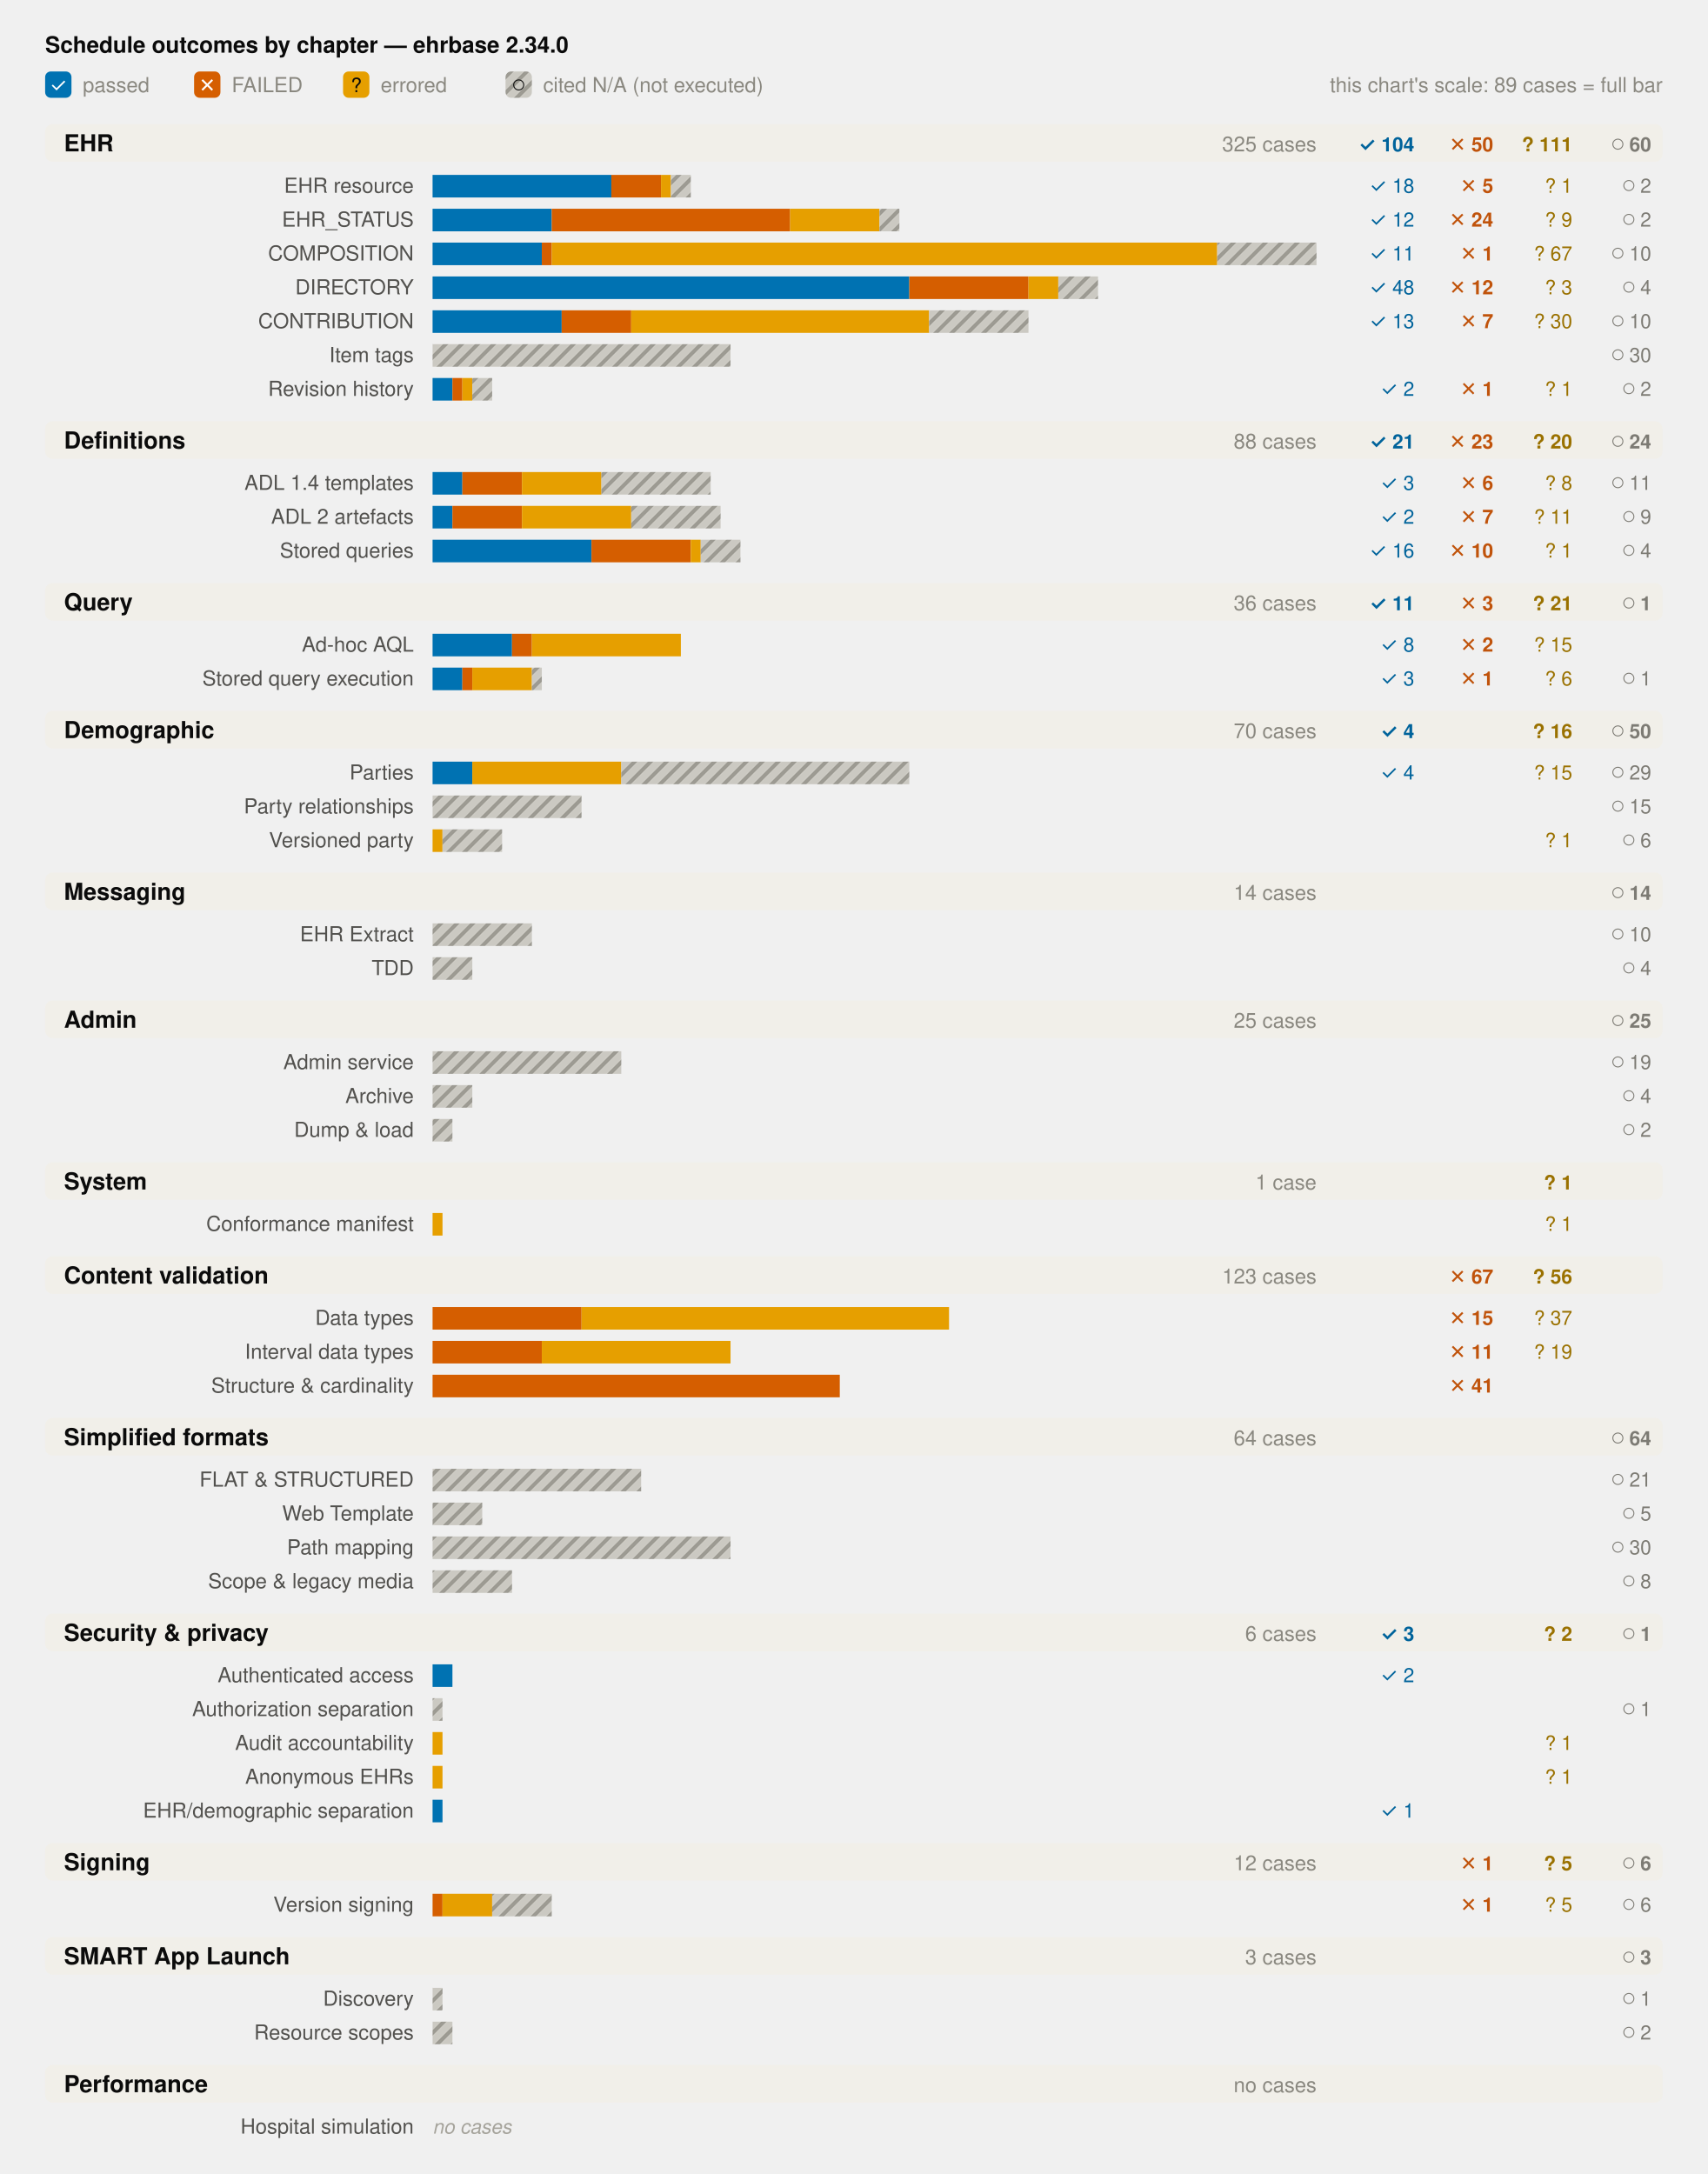
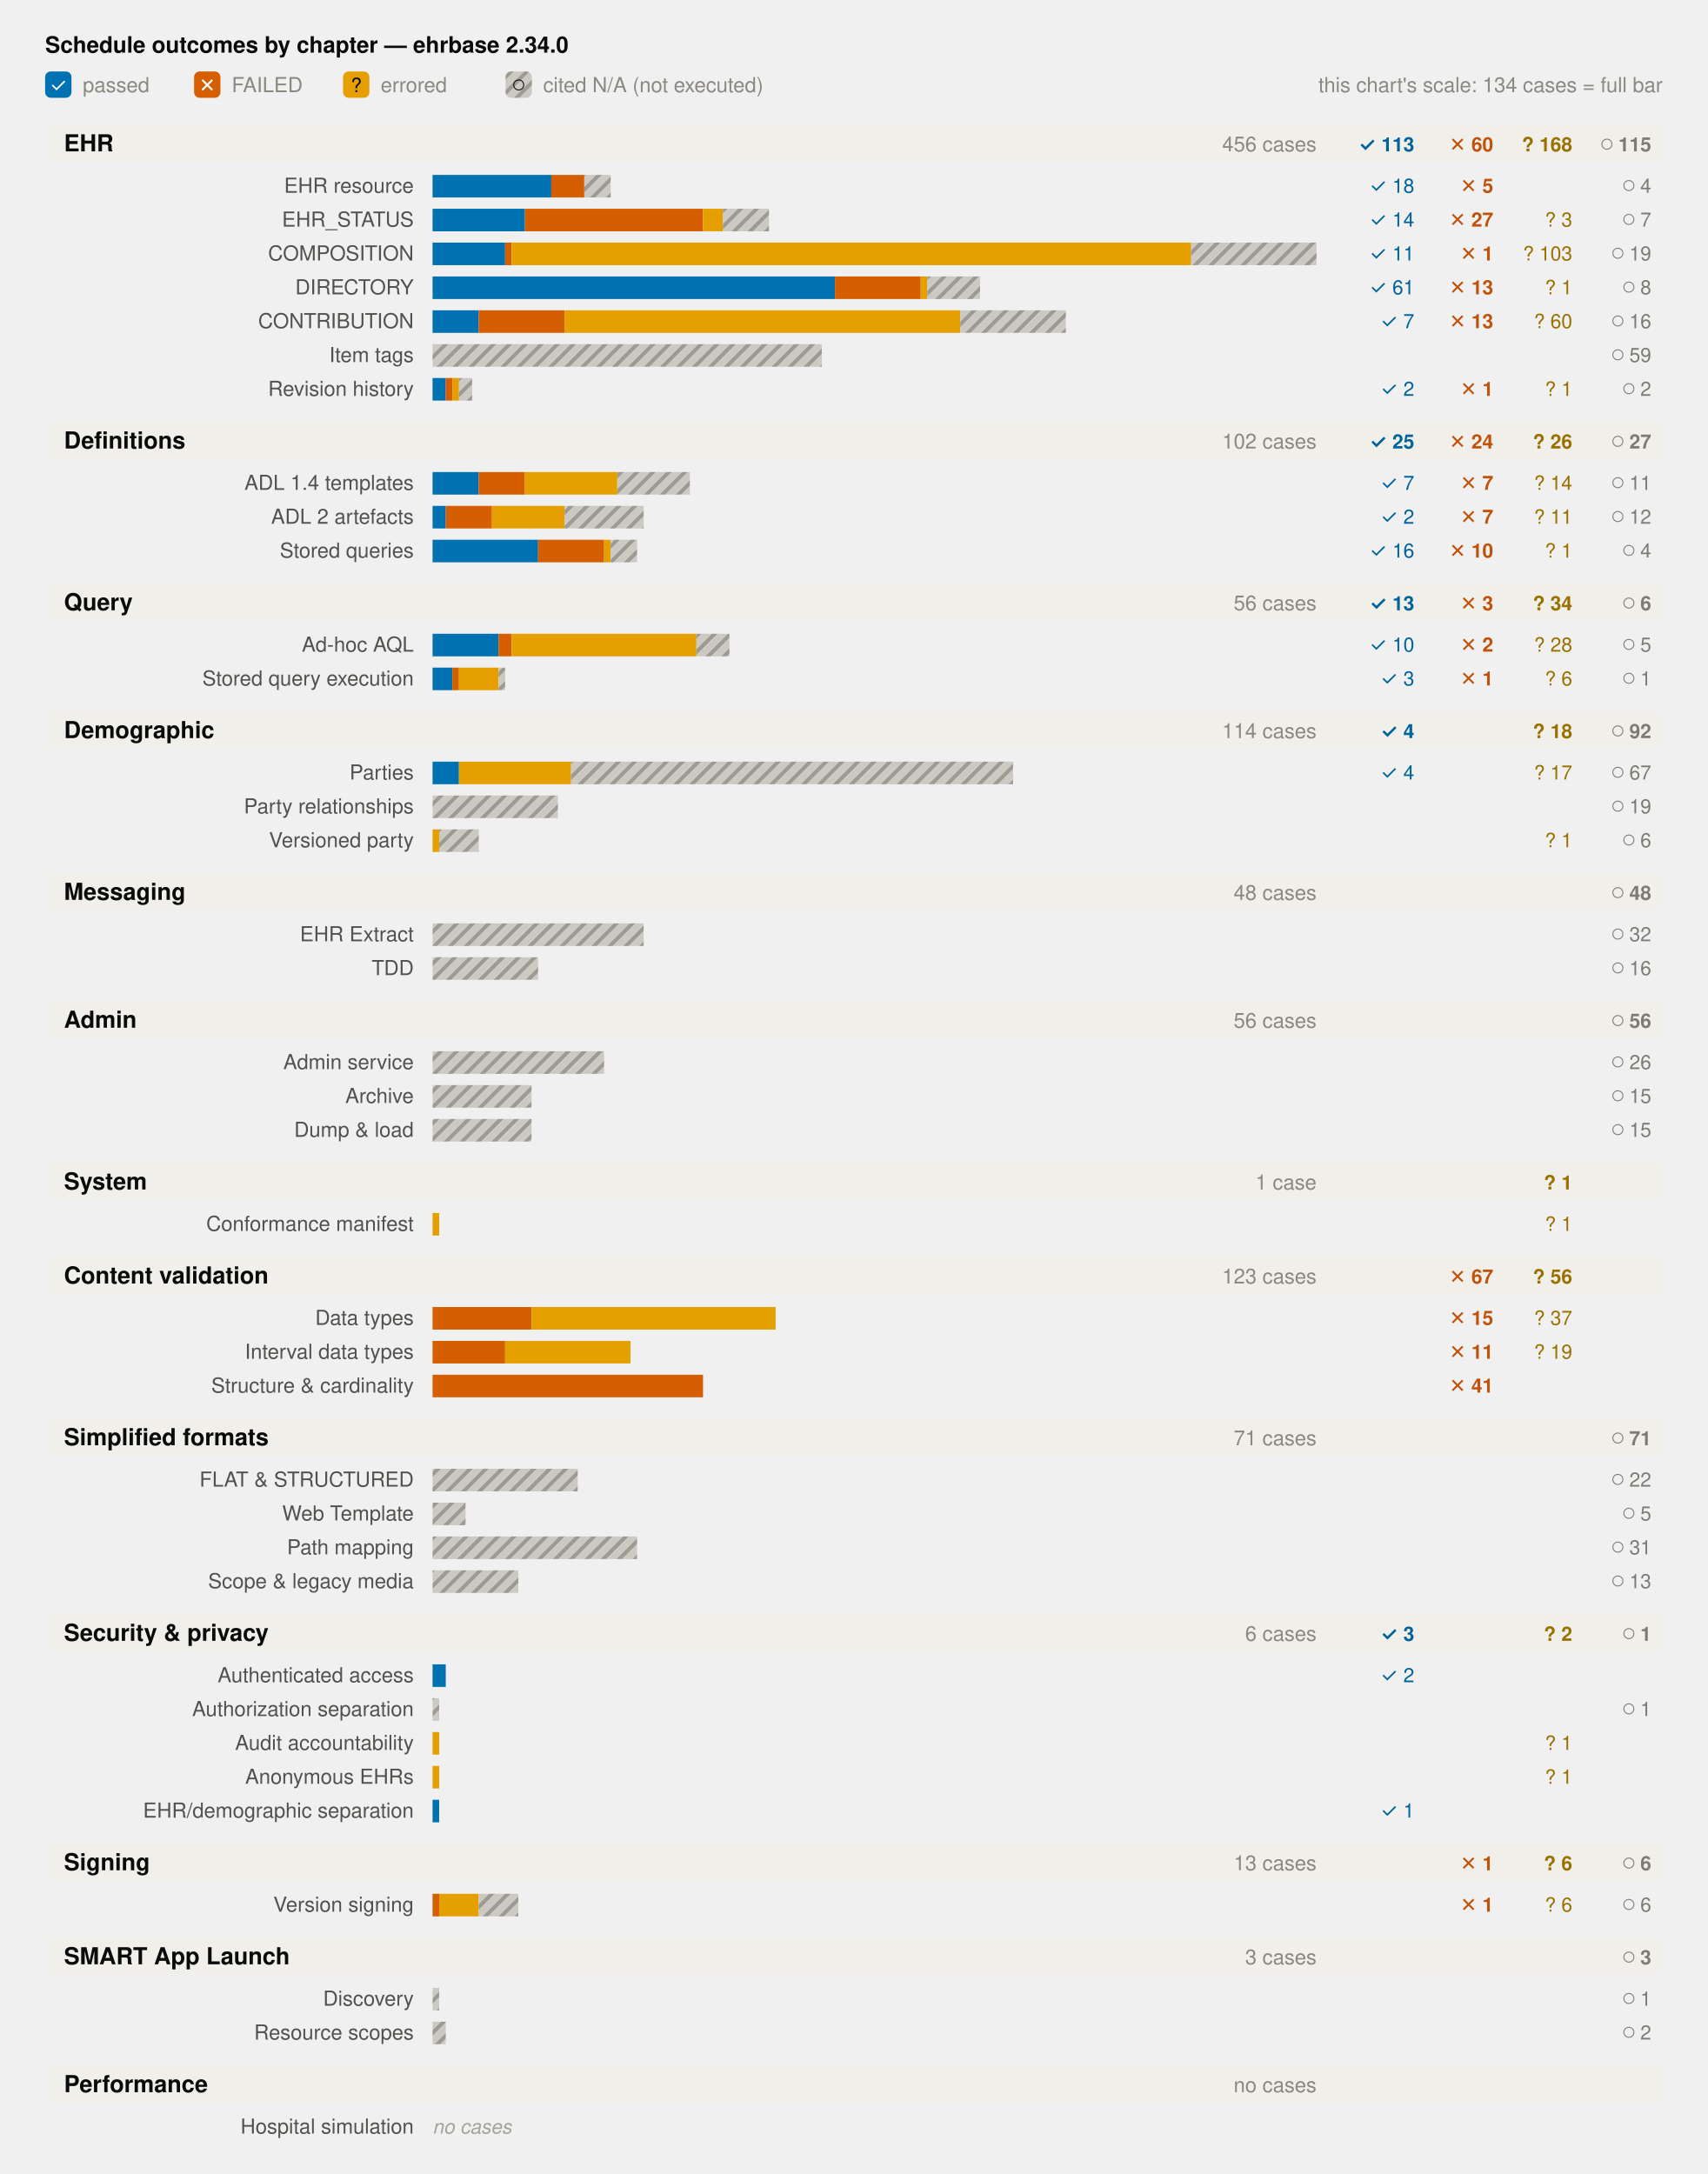
<svg xmlns="http://www.w3.org/2000/svg" viewBox="0 0 908 1156" width="908" height="1156" role="img">
  <style>
text { fill: #52514e; font: 12px -apple-system, 'Segoe UI', Helvetica, Arial, sans-serif; }
.title { fill: #0b0b0b; font-weight: 600; }
.muted { fill: #8a8880; font-size: 11px; }
.grid { stroke: #e4e2dd; stroke-width: 1; }
.cell-label { fill: #ffffff; font-size: 11px; }
.cell-label-dim { fill: #0b0b0b; font-size: 11px; }
.ev-passed { fill: #0072b2; }
.ev-failed { fill: #d55e00; }
.ev-inconclusive { fill: #e69f00; }
.ev-not-evidenced { fill: #cbc9c2; }
.cell-required { stroke: #52514e; stroke-width: 1.2; }
.cell-optional { stroke: #cbc9c2; stroke-width: 1; stroke-dasharray: 3 2; }
.bar-passed { fill: #0072b2; }
.bar-failed { fill: #d55e00; }
.bar-errored { fill: #e69f00; }
.bar-na { fill: #cbc9c2; }
.seg-label { fill: #ffffff; font-size: 10.5px; }
.seg-label-dim { fill: #0b0b0b; font-size: 10.5px; }
@media (prefers-color-scheme: dark) {
text { fill: #c3c2b7; }
.title { fill: #ffffff; }
.muted { fill: #8f8e85; }
.grid { stroke: #3a3a38; }
.cell-label { fill: #ffffff; }
.cell-label-dim { fill: #e8e6e0; }
.ev-passed { fill: #3987e5; }
.ev-failed { fill: #e5484d; }
.ev-inconclusive { fill: #f5a623; }
.ev-not-evidenced { fill: #4a4a47; }
.cell-required { stroke: #c3c2b7; }
.cell-optional { stroke: #4a4a47; }
.bar-passed { fill: #3987e5; }
.bar-failed { fill: #e5484d; }
.bar-errored { fill: #d9a514; }
.bar-na { fill: #4a4a47; }
.seg-label-dim { fill: #e8e6e0; }
}
</style>
  <style>
.chap-row { fill: #f1efe9; }
.chap-name { fill: #0b0b0b; font-size: 12.5px; font-weight: 600; }
.band-label { fill: #52514e; font-size: 11px; }
.band-empty { fill: #a5a39b; font-size: 10.5px; font-style: italic; }
.count { font-size: 10.5px; }
.count-strong { font-weight: 600; }
.count-passed { fill: #00639b; }
.count-failed { fill: #c0530b; font-weight: 600; }
.count-errored { fill: #9a7100; }
.count-na { fill: #7d7b74; }
.na-line { stroke: #9d9b93; stroke-width: 2; }
@media (prefers-color-scheme: dark) {
.chap-row { fill: #2b2b29; }
.chap-name { fill: #ffffff; }
.band-label { fill: #c3c2b7; }
.band-empty { fill: #6f6e68; }
.count-passed { fill: #4f97ee; }
.count-failed { fill: #f2696d; }
.count-errored { fill: #d9a514; }
.count-na { fill: #8f8e85; }
.na-line { stroke: #6d6d69; }
}
</style>
  <defs>
    <pattern id="na-hatch" width="6" height="6" patternUnits="userSpaceOnUse" patternTransform="rotate(45)">
      <rect width="6" height="6" class="bar-na" />
      <line x1="3" y1="0" x2="3" y2="6" class="na-line" />
    </pattern>
  </defs>
  <text x="24" y="28" class="title">Schedule outcomes by chapter — ehrbase 2.34.0</text>
  <rect x="24" y="38" width="14" height="14" rx="3" class="bar-passed" />
  <text x="31" y="49" class="seg-label" text-anchor="middle">✓</text>
  <text x="44" y="49" class="muted">passed</text>
  <rect x="103.2" y="38" width="14" height="14" rx="3" class="bar-failed" />
  <text x="110.2" y="49" class="seg-label" text-anchor="middle">✕</text>
  <text x="123.2" y="49" class="muted">FAILED</text>
  <rect x="182.4" y="38" width="14" height="14" rx="3" class="bar-errored" />
  <text x="189.4" y="49" class="seg-label-dim" text-anchor="middle">?</text>
  <text x="202.4" y="49" class="muted">errored</text>
  <rect x="268.8" y="38" width="14" height="14" rx="3" fill="url(#na-hatch)" />
  <text x="275.8" y="49" class="seg-label-dim" text-anchor="middle">○</text>
  <text x="288.8" y="49" class="muted">cited N/A (not executed)</text>
-   <text x="884" y="49" class="muted" text-anchor="end">this chart's scale: 89 cases = full bar</text>
+   <text x="884" y="49" class="muted" text-anchor="end">this chart's scale: 134 cases = full bar</text>
  <rect x="24" y="66" width="860" height="20" rx="4" class="chap-row" />
  <text x="34" y="80.5" class="chap-name">EHR</text>
-   <text x="700" y="80.5" class="muted" text-anchor="end">325 cases</text>
-   <text x="752" y="80.5" class="count count-passed count-strong" text-anchor="end">✓ 104</text>
-   <text x="794" y="80.5" class="count count-failed count-strong" text-anchor="end">✕ 50</text>
-   <text x="836" y="80.5" class="count count-errored count-strong" text-anchor="end">? 111</text>
-   <text x="878" y="80.5" class="count count-na count-strong" text-anchor="end">○ 60</text>
+   <text x="700" y="80.5" class="muted" text-anchor="end">456 cases</text>
+   <text x="752" y="80.5" class="count count-passed count-strong" text-anchor="end">✓ 113</text>
+   <text x="794" y="80.5" class="count count-failed count-strong" text-anchor="end">✕ 60</text>
+   <text x="836" y="80.5" class="count count-errored count-strong" text-anchor="end">? 168</text>
+   <text x="878" y="80.5" class="count count-na count-strong" text-anchor="end">○ 115</text>
  <text x="220" y="102.5" class="band-label" text-anchor="end">EHR resource</text>
-   <rect x="230" y="93" width="95.056" height="12" class="bar-passed" />
-   <rect x="325.056" y="93" width="26.404" height="12" class="bar-failed" />
-   <rect x="351.461" y="93" width="5.281" height="12" class="bar-errored" />
-   <rect x="356.742" y="93" width="10.562" height="12" fill="url(#na-hatch)" />
+   <rect x="230" y="93" width="63.134" height="12" class="bar-passed" />
+   <rect x="293.134" y="93" width="17.537" height="12" class="bar-failed" />
+   <rect x="310.672" y="93" width="14.03" height="12" fill="url(#na-hatch)" />
  <text x="752" y="102.5" class="count count-passed" text-anchor="end">✓ 18</text>
  <text x="794" y="102.5" class="count count-failed" text-anchor="end">✕ 5</text>
-   <text x="836" y="102.5" class="count count-errored" text-anchor="end">? 1</text>
-   <text x="878" y="102.5" class="count count-na" text-anchor="end">○ 2</text>
+   <text x="878" y="102.5" class="count count-na" text-anchor="end">○ 4</text>
  <text x="220" y="120.5" class="band-label" text-anchor="end">EHR_STATUS</text>
-   <rect x="230" y="111" width="63.371" height="12" class="bar-passed" />
-   <rect x="293.371" y="111" width="126.742" height="12" class="bar-failed" />
-   <rect x="420.112" y="111" width="47.528" height="12" class="bar-errored" />
-   <rect x="467.64" y="111" width="10.562" height="12" fill="url(#na-hatch)" />
-   <text x="752" y="120.5" class="count count-passed" text-anchor="end">✓ 12</text>
-   <text x="794" y="120.5" class="count count-failed" text-anchor="end">✕ 24</text>
-   <text x="836" y="120.5" class="count count-errored" text-anchor="end">? 9</text>
-   <text x="878" y="120.5" class="count count-na" text-anchor="end">○ 2</text>
+   <rect x="230" y="111" width="49.104" height="12" class="bar-passed" />
+   <rect x="279.104" y="111" width="94.701" height="12" class="bar-failed" />
+   <rect x="373.806" y="111" width="10.522" height="12" class="bar-errored" />
+   <rect x="384.328" y="111" width="24.552" height="12" fill="url(#na-hatch)" />
+   <text x="752" y="120.5" class="count count-passed" text-anchor="end">✓ 14</text>
+   <text x="794" y="120.5" class="count count-failed" text-anchor="end">✕ 27</text>
+   <text x="836" y="120.5" class="count count-errored" text-anchor="end">? 3</text>
+   <text x="878" y="120.5" class="count count-na" text-anchor="end">○ 7</text>
  <text x="220" y="138.5" class="band-label" text-anchor="end">COMPOSITION</text>
-   <rect x="230" y="129" width="58.09" height="12" class="bar-passed" />
-   <rect x="288.09" y="129" width="5.281" height="12" class="bar-failed" />
-   <rect x="293.371" y="129" width="353.82" height="12" class="bar-errored" />
-   <rect x="647.191" y="129" width="52.809" height="12" fill="url(#na-hatch)" />
+   <rect x="230" y="129" width="38.582" height="12" class="bar-passed" />
+   <rect x="268.582" y="129" width="3.507" height="12" class="bar-failed" />
+   <rect x="272.09" y="129" width="361.269" height="12" class="bar-errored" />
+   <rect x="633.358" y="129" width="66.642" height="12" fill="url(#na-hatch)" />
  <text x="752" y="138.5" class="count count-passed" text-anchor="end">✓ 11</text>
  <text x="794" y="138.5" class="count count-failed" text-anchor="end">✕ 1</text>
-   <text x="836" y="138.5" class="count count-errored" text-anchor="end">? 67</text>
-   <text x="878" y="138.5" class="count count-na" text-anchor="end">○ 10</text>
+   <text x="836" y="138.5" class="count count-errored" text-anchor="end">? 103</text>
+   <text x="878" y="138.5" class="count count-na" text-anchor="end">○ 19</text>
  <text x="220" y="156.5" class="band-label" text-anchor="end">DIRECTORY</text>
-   <rect x="230" y="147" width="253.483" height="12" class="bar-passed" />
-   <rect x="483.483" y="147" width="63.371" height="12" class="bar-failed" />
-   <rect x="546.854" y="147" width="15.843" height="12" class="bar-errored" />
-   <rect x="562.697" y="147" width="21.124" height="12" fill="url(#na-hatch)" />
-   <text x="752" y="156.5" class="count count-passed" text-anchor="end">✓ 48</text>
-   <text x="794" y="156.5" class="count count-failed" text-anchor="end">✕ 12</text>
-   <text x="836" y="156.5" class="count count-errored" text-anchor="end">? 3</text>
-   <text x="878" y="156.5" class="count count-na" text-anchor="end">○ 4</text>
+   <rect x="230" y="147" width="213.955" height="12" class="bar-passed" />
+   <rect x="443.955" y="147" width="45.597" height="12" class="bar-failed" />
+   <rect x="489.552" y="147" width="3.507" height="12" class="bar-errored" />
+   <rect x="493.06" y="147" width="28.06" height="12" fill="url(#na-hatch)" />
+   <text x="752" y="156.5" class="count count-passed" text-anchor="end">✓ 61</text>
+   <text x="794" y="156.5" class="count count-failed" text-anchor="end">✕ 13</text>
+   <text x="836" y="156.5" class="count count-errored" text-anchor="end">? 1</text>
+   <text x="878" y="156.5" class="count count-na" text-anchor="end">○ 8</text>
  <text x="220" y="174.5" class="band-label" text-anchor="end">CONTRIBUTION</text>
-   <rect x="230" y="165" width="68.652" height="12" class="bar-passed" />
-   <rect x="298.652" y="165" width="36.966" height="12" class="bar-failed" />
-   <rect x="335.618" y="165" width="158.427" height="12" class="bar-errored" />
-   <rect x="494.045" y="165" width="52.809" height="12" fill="url(#na-hatch)" />
-   <text x="752" y="174.5" class="count count-passed" text-anchor="end">✓ 13</text>
-   <text x="794" y="174.5" class="count count-failed" text-anchor="end">✕ 7</text>
-   <text x="836" y="174.5" class="count count-errored" text-anchor="end">? 30</text>
-   <text x="878" y="174.5" class="count count-na" text-anchor="end">○ 10</text>
+   <rect x="230" y="165" width="24.552" height="12" class="bar-passed" />
+   <rect x="254.552" y="165" width="45.597" height="12" class="bar-failed" />
+   <rect x="300.149" y="165" width="210.448" height="12" class="bar-errored" />
+   <rect x="510.597" y="165" width="56.119" height="12" fill="url(#na-hatch)" />
+   <text x="752" y="174.5" class="count count-passed" text-anchor="end">✓ 7</text>
+   <text x="794" y="174.5" class="count count-failed" text-anchor="end">✕ 13</text>
+   <text x="836" y="174.5" class="count count-errored" text-anchor="end">? 60</text>
+   <text x="878" y="174.5" class="count count-na" text-anchor="end">○ 16</text>
  <text x="220" y="192.5" class="band-label" text-anchor="end">Item tags</text>
-   <rect x="230" y="183" width="158.427" height="12" fill="url(#na-hatch)" />
-   <text x="878" y="192.5" class="count count-na" text-anchor="end">○ 30</text>
+   <rect x="230" y="183" width="206.94" height="12" fill="url(#na-hatch)" />
+   <text x="878" y="192.5" class="count count-na" text-anchor="end">○ 59</text>
  <text x="220" y="210.5" class="band-label" text-anchor="end">Revision history</text>
-   <rect x="230" y="201" width="10.562" height="12" class="bar-passed" />
-   <rect x="240.562" y="201" width="5.281" height="12" class="bar-failed" />
-   <rect x="245.843" y="201" width="5.281" height="12" class="bar-errored" />
-   <rect x="251.124" y="201" width="10.562" height="12" fill="url(#na-hatch)" />
+   <rect x="230" y="201" width="7.015" height="12" class="bar-passed" />
+   <rect x="237.015" y="201" width="3.507" height="12" class="bar-failed" />
+   <rect x="240.522" y="201" width="3.507" height="12" class="bar-errored" />
+   <rect x="244.03" y="201" width="7.015" height="12" fill="url(#na-hatch)" />
  <text x="752" y="210.5" class="count count-passed" text-anchor="end">✓ 2</text>
  <text x="794" y="210.5" class="count count-failed" text-anchor="end">✕ 1</text>
  <text x="836" y="210.5" class="count count-errored" text-anchor="end">? 1</text>
  <text x="878" y="210.5" class="count count-na" text-anchor="end">○ 2</text>
  <rect x="24" y="224" width="860" height="20" rx="4" class="chap-row" />
  <text x="34" y="238.5" class="chap-name">Definitions</text>
-   <text x="700" y="238.5" class="muted" text-anchor="end">88 cases</text>
-   <text x="752" y="238.5" class="count count-passed count-strong" text-anchor="end">✓ 21</text>
-   <text x="794" y="238.5" class="count count-failed count-strong" text-anchor="end">✕ 23</text>
-   <text x="836" y="238.5" class="count count-errored count-strong" text-anchor="end">? 20</text>
-   <text x="878" y="238.5" class="count count-na count-strong" text-anchor="end">○ 24</text>
+   <text x="700" y="238.5" class="muted" text-anchor="end">102 cases</text>
+   <text x="752" y="238.5" class="count count-passed count-strong" text-anchor="end">✓ 25</text>
+   <text x="794" y="238.5" class="count count-failed count-strong" text-anchor="end">✕ 24</text>
+   <text x="836" y="238.5" class="count count-errored count-strong" text-anchor="end">? 26</text>
+   <text x="878" y="238.5" class="count count-na count-strong" text-anchor="end">○ 27</text>
  <text x="220" y="260.5" class="band-label" text-anchor="end">ADL 1.4 templates</text>
-   <rect x="230" y="251" width="15.843" height="12" class="bar-passed" />
-   <rect x="245.843" y="251" width="31.685" height="12" class="bar-failed" />
-   <rect x="277.528" y="251" width="42.247" height="12" class="bar-errored" />
-   <rect x="319.775" y="251" width="58.09" height="12" fill="url(#na-hatch)" />
-   <text x="752" y="260.5" class="count count-passed" text-anchor="end">✓ 3</text>
-   <text x="794" y="260.5" class="count count-failed" text-anchor="end">✕ 6</text>
-   <text x="836" y="260.5" class="count count-errored" text-anchor="end">? 8</text>
+   <rect x="230" y="251" width="24.552" height="12" class="bar-passed" />
+   <rect x="254.552" y="251" width="24.552" height="12" class="bar-failed" />
+   <rect x="279.104" y="251" width="49.104" height="12" class="bar-errored" />
+   <rect x="328.209" y="251" width="38.582" height="12" fill="url(#na-hatch)" />
+   <text x="752" y="260.5" class="count count-passed" text-anchor="end">✓ 7</text>
+   <text x="794" y="260.5" class="count count-failed" text-anchor="end">✕ 7</text>
+   <text x="836" y="260.5" class="count count-errored" text-anchor="end">? 14</text>
  <text x="878" y="260.5" class="count count-na" text-anchor="end">○ 11</text>
  <text x="220" y="278.5" class="band-label" text-anchor="end">ADL 2 artefacts</text>
-   <rect x="230" y="269" width="10.562" height="12" class="bar-passed" />
-   <rect x="240.562" y="269" width="36.966" height="12" class="bar-failed" />
-   <rect x="277.528" y="269" width="58.09" height="12" class="bar-errored" />
-   <rect x="335.618" y="269" width="47.528" height="12" fill="url(#na-hatch)" />
+   <rect x="230" y="269" width="7.015" height="12" class="bar-passed" />
+   <rect x="237.015" y="269" width="24.552" height="12" class="bar-failed" />
+   <rect x="261.567" y="269" width="38.582" height="12" class="bar-errored" />
+   <rect x="300.149" y="269" width="42.09" height="12" fill="url(#na-hatch)" />
  <text x="752" y="278.5" class="count count-passed" text-anchor="end">✓ 2</text>
  <text x="794" y="278.5" class="count count-failed" text-anchor="end">✕ 7</text>
  <text x="836" y="278.5" class="count count-errored" text-anchor="end">? 11</text>
-   <text x="878" y="278.5" class="count count-na" text-anchor="end">○ 9</text>
+   <text x="878" y="278.5" class="count count-na" text-anchor="end">○ 12</text>
  <text x="220" y="296.5" class="band-label" text-anchor="end">Stored queries</text>
-   <rect x="230" y="287" width="84.494" height="12" class="bar-passed" />
-   <rect x="314.494" y="287" width="52.809" height="12" class="bar-failed" />
-   <rect x="367.303" y="287" width="5.281" height="12" class="bar-errored" />
-   <rect x="372.584" y="287" width="21.124" height="12" fill="url(#na-hatch)" />
+   <rect x="230" y="287" width="56.119" height="12" class="bar-passed" />
+   <rect x="286.119" y="287" width="35.075" height="12" class="bar-failed" />
+   <rect x="321.194" y="287" width="3.507" height="12" class="bar-errored" />
+   <rect x="324.701" y="287" width="14.03" height="12" fill="url(#na-hatch)" />
  <text x="752" y="296.5" class="count count-passed" text-anchor="end">✓ 16</text>
  <text x="794" y="296.5" class="count count-failed" text-anchor="end">✕ 10</text>
  <text x="836" y="296.5" class="count count-errored" text-anchor="end">? 1</text>
  <text x="878" y="296.5" class="count count-na" text-anchor="end">○ 4</text>
  <rect x="24" y="310" width="860" height="20" rx="4" class="chap-row" />
  <text x="34" y="324.5" class="chap-name">Query</text>
-   <text x="700" y="324.5" class="muted" text-anchor="end">36 cases</text>
-   <text x="752" y="324.5" class="count count-passed count-strong" text-anchor="end">✓ 11</text>
+   <text x="700" y="324.5" class="muted" text-anchor="end">56 cases</text>
+   <text x="752" y="324.5" class="count count-passed count-strong" text-anchor="end">✓ 13</text>
  <text x="794" y="324.5" class="count count-failed count-strong" text-anchor="end">✕ 3</text>
-   <text x="836" y="324.5" class="count count-errored count-strong" text-anchor="end">? 21</text>
-   <text x="878" y="324.5" class="count count-na count-strong" text-anchor="end">○ 1</text>
+   <text x="836" y="324.5" class="count count-errored count-strong" text-anchor="end">? 34</text>
+   <text x="878" y="324.5" class="count count-na count-strong" text-anchor="end">○ 6</text>
  <text x="220" y="346.5" class="band-label" text-anchor="end">Ad-hoc AQL</text>
-   <rect x="230" y="337" width="42.247" height="12" class="bar-passed" />
-   <rect x="272.247" y="337" width="10.562" height="12" class="bar-failed" />
-   <rect x="282.809" y="337" width="79.213" height="12" class="bar-errored" />
-   <text x="752" y="346.5" class="count count-passed" text-anchor="end">✓ 8</text>
+   <rect x="230" y="337" width="35.075" height="12" class="bar-passed" />
+   <rect x="265.075" y="337" width="7.015" height="12" class="bar-failed" />
+   <rect x="272.09" y="337" width="98.209" height="12" class="bar-errored" />
+   <rect x="370.299" y="337" width="17.537" height="12" fill="url(#na-hatch)" />
+   <text x="752" y="346.5" class="count count-passed" text-anchor="end">✓ 10</text>
  <text x="794" y="346.5" class="count count-failed" text-anchor="end">✕ 2</text>
-   <text x="836" y="346.5" class="count count-errored" text-anchor="end">? 15</text>
+   <text x="836" y="346.5" class="count count-errored" text-anchor="end">? 28</text>
+   <text x="878" y="346.5" class="count count-na" text-anchor="end">○ 5</text>
  <text x="220" y="364.5" class="band-label" text-anchor="end">Stored query execution</text>
-   <rect x="230" y="355" width="15.843" height="12" class="bar-passed" />
-   <rect x="245.843" y="355" width="5.281" height="12" class="bar-failed" />
-   <rect x="251.124" y="355" width="31.685" height="12" class="bar-errored" />
-   <rect x="282.809" y="355" width="5.281" height="12" fill="url(#na-hatch)" />
+   <rect x="230" y="355" width="10.522" height="12" class="bar-passed" />
+   <rect x="240.522" y="355" width="3.507" height="12" class="bar-failed" />
+   <rect x="244.03" y="355" width="21.045" height="12" class="bar-errored" />
+   <rect x="265.075" y="355" width="3.507" height="12" fill="url(#na-hatch)" />
  <text x="752" y="364.5" class="count count-passed" text-anchor="end">✓ 3</text>
  <text x="794" y="364.5" class="count count-failed" text-anchor="end">✕ 1</text>
  <text x="836" y="364.5" class="count count-errored" text-anchor="end">? 6</text>
  <text x="878" y="364.5" class="count count-na" text-anchor="end">○ 1</text>
  <rect x="24" y="378" width="860" height="20" rx="4" class="chap-row" />
  <text x="34" y="392.5" class="chap-name">Demographic</text>
-   <text x="700" y="392.5" class="muted" text-anchor="end">70 cases</text>
+   <text x="700" y="392.5" class="muted" text-anchor="end">114 cases</text>
  <text x="752" y="392.5" class="count count-passed count-strong" text-anchor="end">✓ 4</text>
-   <text x="836" y="392.5" class="count count-errored count-strong" text-anchor="end">? 16</text>
-   <text x="878" y="392.5" class="count count-na count-strong" text-anchor="end">○ 50</text>
+   <text x="836" y="392.5" class="count count-errored count-strong" text-anchor="end">? 18</text>
+   <text x="878" y="392.5" class="count count-na count-strong" text-anchor="end">○ 92</text>
  <text x="220" y="414.5" class="band-label" text-anchor="end">Parties</text>
-   <rect x="230" y="405" width="21.124" height="12" class="bar-passed" />
-   <rect x="251.124" y="405" width="79.213" height="12" class="bar-errored" />
-   <rect x="330.337" y="405" width="153.146" height="12" fill="url(#na-hatch)" />
+   <rect x="230" y="405" width="14.03" height="12" class="bar-passed" />
+   <rect x="244.03" y="405" width="59.627" height="12" class="bar-errored" />
+   <rect x="303.657" y="405" width="235" height="12" fill="url(#na-hatch)" />
  <text x="752" y="414.5" class="count count-passed" text-anchor="end">✓ 4</text>
-   <text x="836" y="414.5" class="count count-errored" text-anchor="end">? 15</text>
-   <text x="878" y="414.5" class="count count-na" text-anchor="end">○ 29</text>
+   <text x="836" y="414.5" class="count count-errored" text-anchor="end">? 17</text>
+   <text x="878" y="414.5" class="count count-na" text-anchor="end">○ 67</text>
  <text x="220" y="432.5" class="band-label" text-anchor="end">Party relationships</text>
-   <rect x="230" y="423" width="79.213" height="12" fill="url(#na-hatch)" />
-   <text x="878" y="432.5" class="count count-na" text-anchor="end">○ 15</text>
+   <rect x="230" y="423" width="66.642" height="12" fill="url(#na-hatch)" />
+   <text x="878" y="432.5" class="count count-na" text-anchor="end">○ 19</text>
  <text x="220" y="450.5" class="band-label" text-anchor="end">Versioned party</text>
-   <rect x="230" y="441" width="5.281" height="12" class="bar-errored" />
-   <rect x="235.281" y="441" width="31.685" height="12" fill="url(#na-hatch)" />
+   <rect x="230" y="441" width="3.507" height="12" class="bar-errored" />
+   <rect x="233.507" y="441" width="21.045" height="12" fill="url(#na-hatch)" />
  <text x="836" y="450.5" class="count count-errored" text-anchor="end">? 1</text>
  <text x="878" y="450.5" class="count count-na" text-anchor="end">○ 6</text>
  <rect x="24" y="464" width="860" height="20" rx="4" class="chap-row" />
  <text x="34" y="478.5" class="chap-name">Messaging</text>
-   <text x="700" y="478.5" class="muted" text-anchor="end">14 cases</text>
-   <text x="878" y="478.5" class="count count-na count-strong" text-anchor="end">○ 14</text>
+   <text x="700" y="478.5" class="muted" text-anchor="end">48 cases</text>
+   <text x="878" y="478.5" class="count count-na count-strong" text-anchor="end">○ 48</text>
  <text x="220" y="500.5" class="band-label" text-anchor="end">EHR Extract</text>
-   <rect x="230" y="491" width="52.809" height="12" fill="url(#na-hatch)" />
-   <text x="878" y="500.5" class="count count-na" text-anchor="end">○ 10</text>
+   <rect x="230" y="491" width="112.239" height="12" fill="url(#na-hatch)" />
+   <text x="878" y="500.5" class="count count-na" text-anchor="end">○ 32</text>
  <text x="220" y="518.5" class="band-label" text-anchor="end">TDD</text>
-   <rect x="230" y="509" width="21.124" height="12" fill="url(#na-hatch)" />
-   <text x="878" y="518.5" class="count count-na" text-anchor="end">○ 4</text>
+   <rect x="230" y="509" width="56.119" height="12" fill="url(#na-hatch)" />
+   <text x="878" y="518.5" class="count count-na" text-anchor="end">○ 16</text>
  <rect x="24" y="532" width="860" height="20" rx="4" class="chap-row" />
  <text x="34" y="546.5" class="chap-name">Admin</text>
-   <text x="700" y="546.5" class="muted" text-anchor="end">25 cases</text>
-   <text x="878" y="546.5" class="count count-na count-strong" text-anchor="end">○ 25</text>
+   <text x="700" y="546.5" class="muted" text-anchor="end">56 cases</text>
+   <text x="878" y="546.5" class="count count-na count-strong" text-anchor="end">○ 56</text>
  <text x="220" y="568.5" class="band-label" text-anchor="end">Admin service</text>
-   <rect x="230" y="559" width="100.337" height="12" fill="url(#na-hatch)" />
-   <text x="878" y="568.5" class="count count-na" text-anchor="end">○ 19</text>
+   <rect x="230" y="559" width="91.194" height="12" fill="url(#na-hatch)" />
+   <text x="878" y="568.5" class="count count-na" text-anchor="end">○ 26</text>
  <text x="220" y="586.5" class="band-label" text-anchor="end">Archive</text>
-   <rect x="230" y="577" width="21.124" height="12" fill="url(#na-hatch)" />
-   <text x="878" y="586.5" class="count count-na" text-anchor="end">○ 4</text>
+   <rect x="230" y="577" width="52.612" height="12" fill="url(#na-hatch)" />
+   <text x="878" y="586.5" class="count count-na" text-anchor="end">○ 15</text>
  <text x="220" y="604.5" class="band-label" text-anchor="end">Dump &amp; load</text>
-   <rect x="230" y="595" width="10.562" height="12" fill="url(#na-hatch)" />
-   <text x="878" y="604.5" class="count count-na" text-anchor="end">○ 2</text>
+   <rect x="230" y="595" width="52.612" height="12" fill="url(#na-hatch)" />
+   <text x="878" y="604.5" class="count count-na" text-anchor="end">○ 15</text>
  <rect x="24" y="618" width="860" height="20" rx="4" class="chap-row" />
  <text x="34" y="632.5" class="chap-name">System</text>
  <text x="700" y="632.5" class="muted" text-anchor="end">1 case</text>
  <text x="836" y="632.5" class="count count-errored count-strong" text-anchor="end">? 1</text>
  <text x="220" y="654.5" class="band-label" text-anchor="end">Conformance manifest</text>
-   <rect x="230" y="645" width="5.281" height="12" class="bar-errored" />
+   <rect x="230" y="645" width="3.507" height="12" class="bar-errored" />
  <text x="836" y="654.5" class="count count-errored" text-anchor="end">? 1</text>
  <rect x="24" y="668" width="860" height="20" rx="4" class="chap-row" />
  <text x="34" y="682.5" class="chap-name">Content validation</text>
  <text x="700" y="682.5" class="muted" text-anchor="end">123 cases</text>
  <text x="794" y="682.5" class="count count-failed count-strong" text-anchor="end">✕ 67</text>
  <text x="836" y="682.5" class="count count-errored count-strong" text-anchor="end">? 56</text>
  <text x="220" y="704.5" class="band-label" text-anchor="end">Data types</text>
-   <rect x="230" y="695" width="79.213" height="12" class="bar-failed" />
-   <rect x="309.213" y="695" width="195.393" height="12" class="bar-errored" />
+   <rect x="230" y="695" width="52.612" height="12" class="bar-failed" />
+   <rect x="282.612" y="695" width="129.776" height="12" class="bar-errored" />
  <text x="794" y="704.5" class="count count-failed" text-anchor="end">✕ 15</text>
  <text x="836" y="704.5" class="count count-errored" text-anchor="end">? 37</text>
  <text x="220" y="722.5" class="band-label" text-anchor="end">Interval data types</text>
-   <rect x="230" y="713" width="58.09" height="12" class="bar-failed" />
-   <rect x="288.09" y="713" width="100.337" height="12" class="bar-errored" />
+   <rect x="230" y="713" width="38.582" height="12" class="bar-failed" />
+   <rect x="268.582" y="713" width="66.642" height="12" class="bar-errored" />
  <text x="794" y="722.5" class="count count-failed" text-anchor="end">✕ 11</text>
  <text x="836" y="722.5" class="count count-errored" text-anchor="end">? 19</text>
  <text x="220" y="740.5" class="band-label" text-anchor="end">Structure &amp; cardinality</text>
-   <rect x="230" y="731" width="216.517" height="12" class="bar-failed" />
+   <rect x="230" y="731" width="143.806" height="12" class="bar-failed" />
  <text x="794" y="740.5" class="count count-failed" text-anchor="end">✕ 41</text>
  <rect x="24" y="754" width="860" height="20" rx="4" class="chap-row" />
  <text x="34" y="768.5" class="chap-name">Simplified formats</text>
-   <text x="700" y="768.5" class="muted" text-anchor="end">64 cases</text>
-   <text x="878" y="768.5" class="count count-na count-strong" text-anchor="end">○ 64</text>
+   <text x="700" y="768.5" class="muted" text-anchor="end">71 cases</text>
+   <text x="878" y="768.5" class="count count-na count-strong" text-anchor="end">○ 71</text>
  <text x="220" y="790.5" class="band-label" text-anchor="end">FLAT &amp; STRUCTURED</text>
-   <rect x="230" y="781" width="110.899" height="12" fill="url(#na-hatch)" />
-   <text x="878" y="790.5" class="count count-na" text-anchor="end">○ 21</text>
+   <rect x="230" y="781" width="77.164" height="12" fill="url(#na-hatch)" />
+   <text x="878" y="790.5" class="count count-na" text-anchor="end">○ 22</text>
  <text x="220" y="808.5" class="band-label" text-anchor="end">Web Template</text>
-   <rect x="230" y="799" width="26.404" height="12" fill="url(#na-hatch)" />
+   <rect x="230" y="799" width="17.537" height="12" fill="url(#na-hatch)" />
  <text x="878" y="808.5" class="count count-na" text-anchor="end">○ 5</text>
  <text x="220" y="826.5" class="band-label" text-anchor="end">Path mapping</text>
-   <rect x="230" y="817" width="158.427" height="12" fill="url(#na-hatch)" />
-   <text x="878" y="826.5" class="count count-na" text-anchor="end">○ 30</text>
+   <rect x="230" y="817" width="108.731" height="12" fill="url(#na-hatch)" />
+   <text x="878" y="826.5" class="count count-na" text-anchor="end">○ 31</text>
  <text x="220" y="844.5" class="band-label" text-anchor="end">Scope &amp; legacy media</text>
-   <rect x="230" y="835" width="42.247" height="12" fill="url(#na-hatch)" />
-   <text x="878" y="844.5" class="count count-na" text-anchor="end">○ 8</text>
+   <rect x="230" y="835" width="45.597" height="12" fill="url(#na-hatch)" />
+   <text x="878" y="844.5" class="count count-na" text-anchor="end">○ 13</text>
  <rect x="24" y="858" width="860" height="20" rx="4" class="chap-row" />
  <text x="34" y="872.5" class="chap-name">Security &amp; privacy</text>
  <text x="700" y="872.5" class="muted" text-anchor="end">6 cases</text>
  <text x="752" y="872.5" class="count count-passed count-strong" text-anchor="end">✓ 3</text>
  <text x="836" y="872.5" class="count count-errored count-strong" text-anchor="end">? 2</text>
  <text x="878" y="872.5" class="count count-na count-strong" text-anchor="end">○ 1</text>
  <text x="220" y="894.5" class="band-label" text-anchor="end">Authenticated access</text>
-   <rect x="230" y="885" width="10.562" height="12" class="bar-passed" />
+   <rect x="230" y="885" width="7.015" height="12" class="bar-passed" />
  <text x="752" y="894.5" class="count count-passed" text-anchor="end">✓ 2</text>
  <text x="220" y="912.5" class="band-label" text-anchor="end">Authorization separation</text>
-   <rect x="230" y="903" width="5.281" height="12" fill="url(#na-hatch)" />
+   <rect x="230" y="903" width="3.507" height="12" fill="url(#na-hatch)" />
  <text x="878" y="912.5" class="count count-na" text-anchor="end">○ 1</text>
  <text x="220" y="930.5" class="band-label" text-anchor="end">Audit accountability</text>
-   <rect x="230" y="921" width="5.281" height="12" class="bar-errored" />
+   <rect x="230" y="921" width="3.507" height="12" class="bar-errored" />
  <text x="836" y="930.5" class="count count-errored" text-anchor="end">? 1</text>
  <text x="220" y="948.5" class="band-label" text-anchor="end">Anonymous EHRs</text>
-   <rect x="230" y="939" width="5.281" height="12" class="bar-errored" />
+   <rect x="230" y="939" width="3.507" height="12" class="bar-errored" />
  <text x="836" y="948.5" class="count count-errored" text-anchor="end">? 1</text>
  <text x="220" y="966.5" class="band-label" text-anchor="end">EHR/demographic separation</text>
-   <rect x="230" y="957" width="5.281" height="12" class="bar-passed" />
+   <rect x="230" y="957" width="3.507" height="12" class="bar-passed" />
  <text x="752" y="966.5" class="count count-passed" text-anchor="end">✓ 1</text>
  <rect x="24" y="980" width="860" height="20" rx="4" class="chap-row" />
  <text x="34" y="994.5" class="chap-name">Signing</text>
-   <text x="700" y="994.5" class="muted" text-anchor="end">12 cases</text>
+   <text x="700" y="994.5" class="muted" text-anchor="end">13 cases</text>
  <text x="794" y="994.5" class="count count-failed count-strong" text-anchor="end">✕ 1</text>
-   <text x="836" y="994.5" class="count count-errored count-strong" text-anchor="end">? 5</text>
+   <text x="836" y="994.5" class="count count-errored count-strong" text-anchor="end">? 6</text>
  <text x="878" y="994.5" class="count count-na count-strong" text-anchor="end">○ 6</text>
  <text x="220" y="1016.5" class="band-label" text-anchor="end">Version signing</text>
-   <rect x="230" y="1007" width="5.281" height="12" class="bar-failed" />
-   <rect x="235.281" y="1007" width="26.404" height="12" class="bar-errored" />
-   <rect x="261.685" y="1007" width="31.685" height="12" fill="url(#na-hatch)" />
+   <rect x="230" y="1007" width="3.507" height="12" class="bar-failed" />
+   <rect x="233.507" y="1007" width="21.045" height="12" class="bar-errored" />
+   <rect x="254.552" y="1007" width="21.045" height="12" fill="url(#na-hatch)" />
  <text x="794" y="1016.5" class="count count-failed" text-anchor="end">✕ 1</text>
-   <text x="836" y="1016.5" class="count count-errored" text-anchor="end">? 5</text>
+   <text x="836" y="1016.5" class="count count-errored" text-anchor="end">? 6</text>
  <text x="878" y="1016.5" class="count count-na" text-anchor="end">○ 6</text>
  <rect x="24" y="1030" width="860" height="20" rx="4" class="chap-row" />
  <text x="34" y="1044.5" class="chap-name">SMART App Launch</text>
  <text x="700" y="1044.5" class="muted" text-anchor="end">3 cases</text>
  <text x="878" y="1044.5" class="count count-na count-strong" text-anchor="end">○ 3</text>
  <text x="220" y="1066.5" class="band-label" text-anchor="end">Discovery</text>
-   <rect x="230" y="1057" width="5.281" height="12" fill="url(#na-hatch)" />
+   <rect x="230" y="1057" width="3.507" height="12" fill="url(#na-hatch)" />
  <text x="878" y="1066.5" class="count count-na" text-anchor="end">○ 1</text>
  <text x="220" y="1084.5" class="band-label" text-anchor="end">Resource scopes</text>
-   <rect x="230" y="1075" width="10.562" height="12" fill="url(#na-hatch)" />
+   <rect x="230" y="1075" width="7.015" height="12" fill="url(#na-hatch)" />
  <text x="878" y="1084.5" class="count count-na" text-anchor="end">○ 2</text>
  <rect x="24" y="1098" width="860" height="20" rx="4" class="chap-row" />
  <text x="34" y="1112.5" class="chap-name">Performance</text>
  <text x="700" y="1112.5" class="muted" text-anchor="end">no cases</text>
  <text x="220" y="1134.5" class="band-label" text-anchor="end">Hospital simulation</text>
  <text x="230" y="1134.5" class="band-empty">no cases</text>
</svg>
